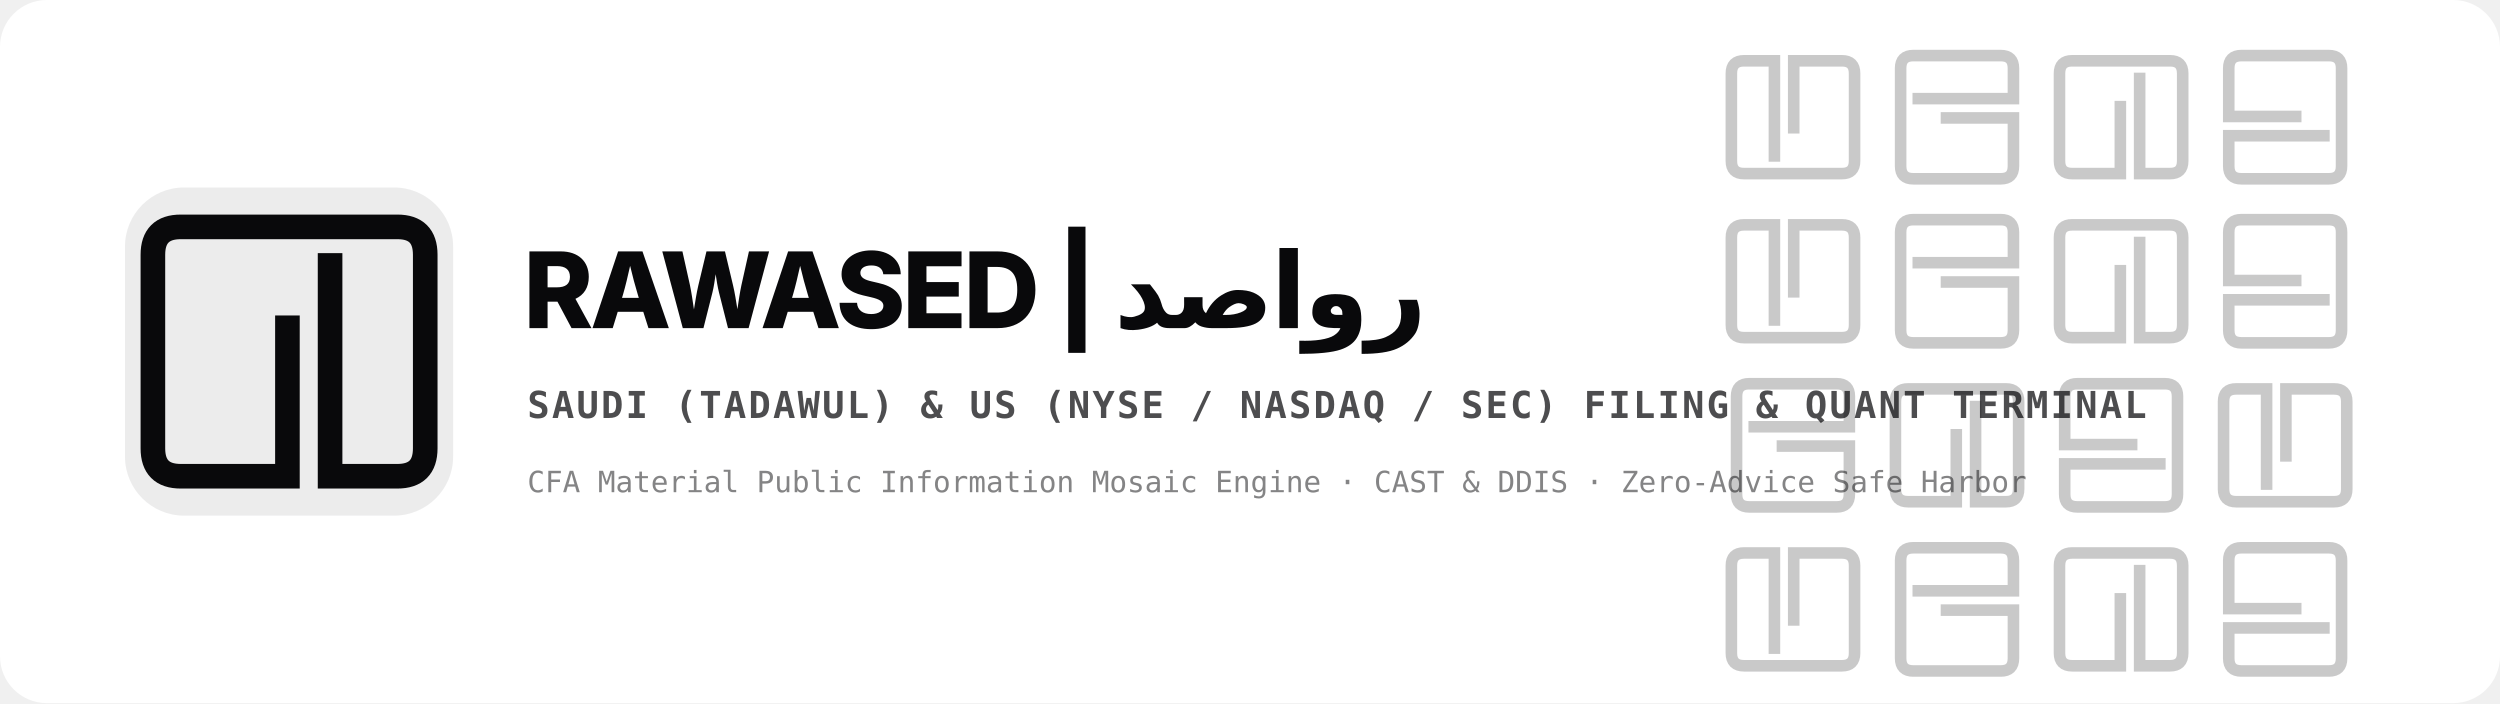
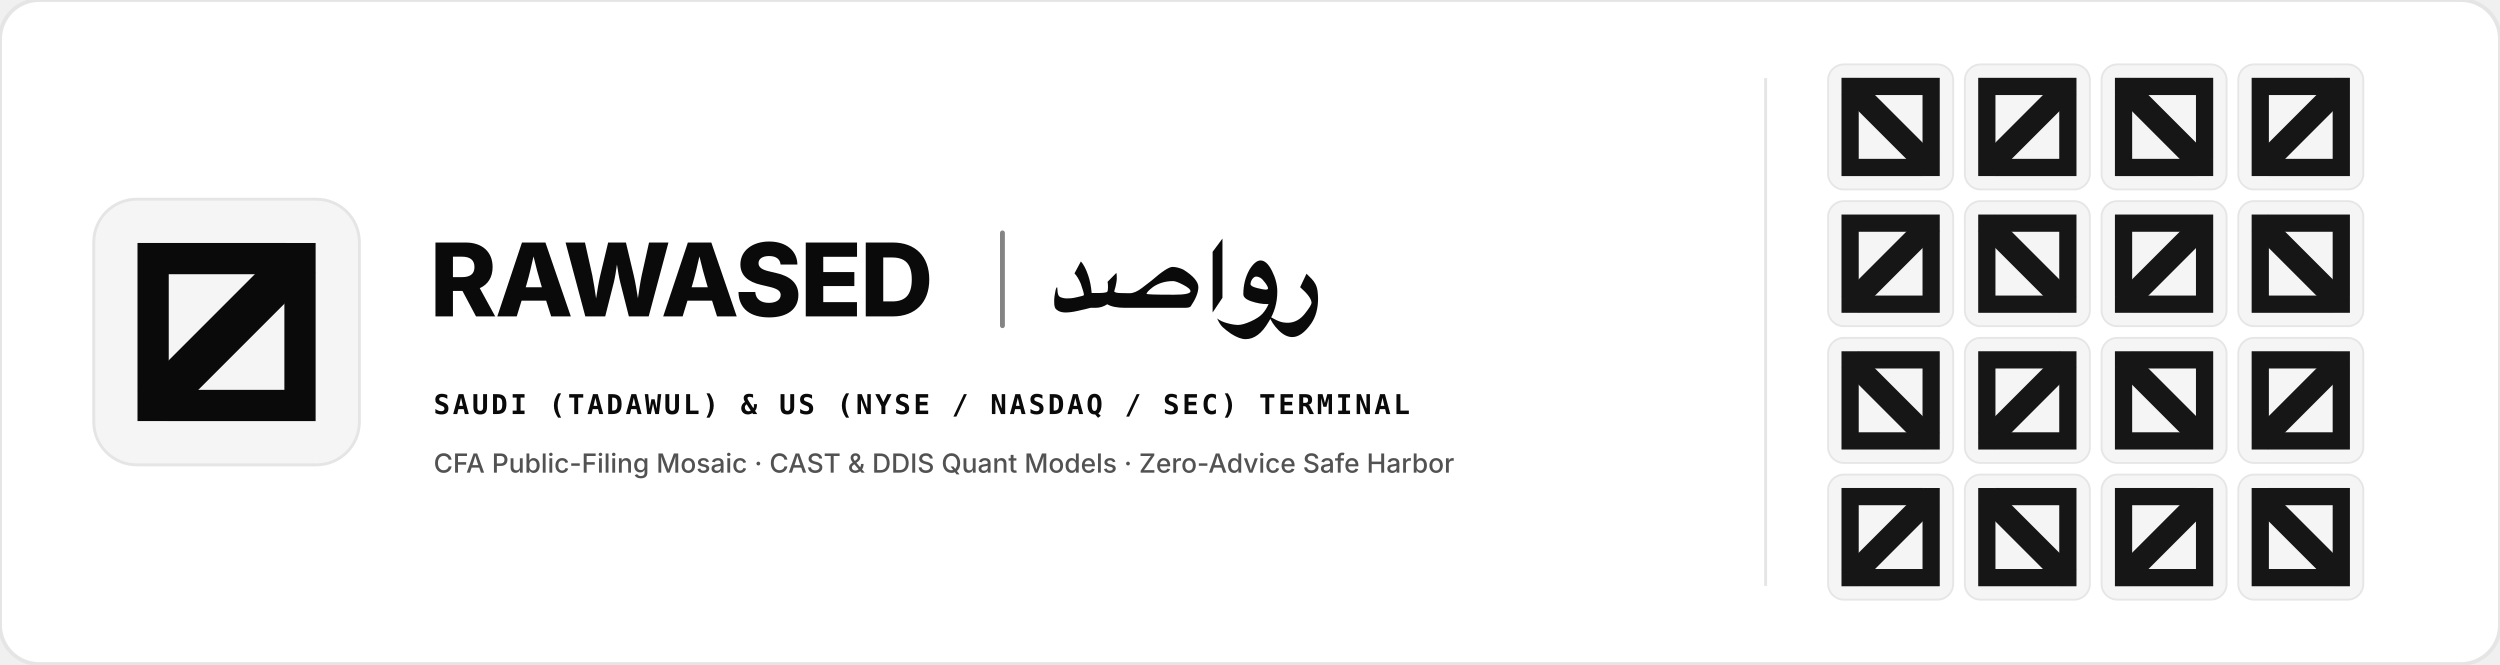
- <svg xmlns="http://www.w3.org/2000/svg" viewBox="0 0 1280 360" width="1280" height="360" fill="none">
-   <rect width="1280" height="360" rx="24" fill="#FFFFFF" />
-   <g transform="translate(880,22) scale(0.76)" opacity="0.22">
-     <g transform="rotate(180 50 50)">
-       <path d="M49.5 39 V88 H17 Q8.5 88 8.5 79.5 V20.5 Q8.5 12 17 12 H83 Q91.5 12 91.5 20.5 V79.5 Q91.5 88 83 88 H62.5 V20" stroke="#09090B" stroke-width="7.8" stroke-linecap="butt" stroke-linejoin="miter" fill="none" />
+ <svg xmlns="http://www.w3.org/2000/svg" viewBox="0 0 1280 340" width="100%" height="100%">
+   <defs>
+     <clipPath id="text-col-clip">
+       <rect x="216" y="0" width="676" height="340" />
+     </clipPath>
+   </defs>
+   <rect x="0" y="0" width="1280" height="340" rx="20" fill="#FFFFFF" stroke="#E5E5E5" stroke-width="2" />
+   <g transform="translate(48, 102)">
+     <rect x="0" y="0" width="136" height="136" rx="22" fill="#F5F5F5" stroke="#E5E5E5" stroke-width="1.5" />
+     <svg x="10" y="10" width="116" height="116" viewBox="0 0 100 100">
+       <path d="M 10.69 10.69 L 76.26 10.69 L 76.26 24.48 L 24.48 24.48 L 24.48 76.26 L 10.69 76.26 Z" fill="#0A0A0A" />
+       <path d="M 10.69 89.31 L 10.69 76.26 L 76.26 10.69 L 89.31 10.69 L 89.31 23.74 L 23.74 89.31 Z" fill="#0A0A0A" />
+       <path d="M 89.31 89.31 L 23.74 89.31 L 23.74 75.52 L 75.52 75.52 L 75.52 23.74 L 89.31 23.74 Z" fill="#0A0A0A" />
+     </svg>
+   </g>
+   <g clip-path="url(#text-col-clip)">
+     <text x="220" y="162" fill="#0A0A0A" font-family="-apple-system, BlinkMacSystemFont, 'Inter', 'Helvetica Neue', Arial, sans-serif" font-size="52" font-weight="800" letter-spacing="-1">RAWASED</text>
+     <rect x="512" y="118" width="2.5" height="50" rx="1.25" fill="#0A0A0A" opacity="0.5" />
+     <g transform="translate(536, 160) scale(1.06)">
+       <path d="M21.00 -2.24 Q20.43 -2.06 18.49 -1.60 Q16.55 -1.15 14.62 -0.72 Q11.42 -0.00 8.84 -0.00 Q6.15 -0.07 4.72 -1.36 Q3.48 -2.10 3.53 -5.18 Q3.53 -5.56 3.55 -6.41 Q3.57 -7.26 3.89 -9.10 Q4.20 -10.94 4.43 -11.56 Q4.66 -12.18 4.91 -12.18 Q4.95 -12.18 5.00 -12.16 L5.15 -10.49 Q5.22 -8.07 6.40 -7.48 Q8.00 -6.80 9.61 -6.80 Q10.53 -6.80 11.62 -6.88 Q12.70 -6.96 14.44 -7.37 Q17.90 -8.07 17.90 -8.45 Q17.90 -9.58 16.37 -13.90 Q15.01 -17.13 13.34 -18.90 L16.43 -24.68 Q18.40 -22.49 19.96 -17.90 Q21.23 -14.17 21.63 -9.43 L23.40 -9.43 L23.40 -2.26 L21.07 -2.26 Q21.02 -2.24 21.00 -2.24 Z M39.96 -9.31 Q42.65 -9.31 45.98 -11.89 Q48.98 -14.13 50.59 -15.44 Q58.14 -22.02 60.67 -22.02 Q63.09 -22.02 65.94 -20.71 Q73.17 -16.16 73.17 -12.21 Q73.12 -8.34 69.51 -3.01 Q69.08 -2.26 66.57 -2.26 L37.79 -2.26 Q32.05 -2.26 29.16 -3.98 Q26.60 -2.26 23.49 -2.26 L22.04 -2.26 L22.04 -9.43 Q28.66 -9.25 29.16 -10.06 Q29.52 -10.47 29.52 -12.18 Q29.52 -13.97 29.32 -14.83 L33.57 -19.15 Q33.66 -18.74 33.73 -18.08 Q33.79 -17.43 33.77 -16.52 Q33.77 -15.73 33.58 -14.57 Q33.39 -13.40 33.16 -12.48 Q32.93 -11.55 32.73 -10.97 Q32.53 -10.40 32.53 -10.19 Q32.59 -9.90 33.50 -9.61 Q34.40 -9.31 39.96 -9.31 Z M69.37 -10.26 Q69.37 -11.57 65.80 -13.40 Q62.41 -15.17 60.99 -15.17 Q55.45 -15.17 51.29 -12.34 Q48.15 -9.95 48.15 -8.95 Q48.44 -8.84 51.03 -8.71 Q53.62 -8.59 61.32 -8.59 Q69.37 -8.59 69.37 -10.26 Z M84.81 -7.10 L80.06 -0.00 L80.06 -29.32 L84.81 -35.71 Z M111.30 -10.13 Q111.30 -2.06 107.10 4.52 Q102.26 12.88 96.00 12.88 Q93.06 12.88 88.95 10.26 Q86.62 8.63 85.06 7.21 Q83.50 5.79 82.23 2.85 Q84.04 4.34 87.05 5.13 Q90.10 5.99 92.34 6.01 Q94.71 5.99 98.50 4.28 Q102.28 2.58 104.08 0.64 Q105.88 -1.29 107.08 -4.11 Q106.83 -4.09 106.61 -4.08 Q106.40 -4.07 106.19 -4.07 Q102.76 -4.07 98.82 -5.38 Q94.89 -6.69 94.89 -8.84 Q94.89 -15.37 97.83 -20.64 Q100.61 -25.14 103.21 -25.14 Q106.22 -25.14 108.76 -20.04 Q111.30 -14.94 111.30 -10.13 Z M106.83 -11.66 Q106.80 -12.52 105.42 -14.39 Q104.05 -16.25 103.03 -16.81 Q102.01 -17.36 101.08 -17.36 Q100.59 -17.36 100.10 -17.02 Q99.62 -16.68 99.22 -16.14 Q98.82 -15.60 98.60 -14.94 Q98.37 -14.29 98.37 -13.72 Q98.37 -12.61 101.49 -11.83 Q104.61 -11.05 105.58 -11.05 Q106.83 -11.05 106.83 -11.66 Z M130.99 -6.80 Q130.99 0.57 127.62 5.40 Q123.06 11.87 118.56 11.87 Q115.17 11.87 111.88 8.53 Q108.59 5.20 107.41 1.76 L108.63 2.51 Q109.88 3.19 110.84 3.66 Q111.80 4.14 112.70 4.43 Q113.61 4.72 114.57 4.85 Q115.53 4.97 116.77 4.95 Q121.29 4.72 124.56 0.63 Q127.83 -3.46 127.83 -4.70 Q127.78 -7.44 122.33 -12.23 L125.41 -18.74 Q126.79 -17.38 127.89 -16.25 Q129.00 -15.12 129.76 -13.64 Q130.52 -12.16 130.75 -10.26 Q130.99 -8.36 130.99 -6.80 Z" fill="#0A0A0A" />
+     </g>
+     <text x="222" y="212" fill="#0A0A0A" font-family="'JetBrains Mono', 'SF Mono', Menlo, monospace" font-size="14" font-weight="700" letter-spacing="1.4">SAUDI (TADAWUL) &amp; US (NYSE / NASDAQ / SEC) TERMINAL</text>
+     <text x="222" y="242" fill="#525252" font-family="-apple-system, BlinkMacSystemFont, 'Inter', sans-serif" font-size="13.5" font-weight="500">CFA Public-Filing Mosaic · CAST &amp; DDIS Quant Models · Zero-Advice Safe Harbor</text>
+   </g>
+   <line x1="904" y1="40" x2="904" y2="300" stroke="#E5E5E5" stroke-width="1.5" />
+   <g transform="translate(936, 33)" opacity="0.95">
+     <g transform="translate(0, 0)">
+       <rect x="0" y="0" width="64" height="64" rx="8" fill="#F5F5F5" stroke="#E5E5E5" stroke-width="1" />
+       <svg x="0" y="0" width="64" height="64" viewBox="0 0 100 100">
+         <g transform="rotate(90 50 50)">
+           <path d="M 10.69 10.69 L 76.26 10.69 L 76.26 24.48 L 24.48 24.48 L 24.48 76.26 L 10.69 76.26 Z" fill="#0A0A0A" />
+           <path d="M 10.69 89.31 L 10.69 76.26 L 76.26 10.69 L 89.31 10.69 L 89.31 23.74 L 23.74 89.31 Z" fill="#0A0A0A" />
+           <path d="M 89.31 89.31 L 23.74 89.31 L 23.74 75.52 L 75.52 75.52 L 75.52 23.74 L 89.31 23.74 Z" fill="#0A0A0A" />
+         </g>
+       </svg>
+     </g>
+     <g transform="translate(70, 0)">
+       <rect x="0" y="0" width="64" height="64" rx="8" fill="#F5F5F5" stroke="#E5E5E5" stroke-width="1" />
+       <svg x="0" y="0" width="64" height="64" viewBox="0 0 100 100">
+         <g transform="rotate(0 50 50)">
+           <path d="M 10.69 10.69 L 76.26 10.69 L 76.26 24.48 L 24.48 24.48 L 24.48 76.26 L 10.69 76.26 Z" fill="#0A0A0A" />
+           <path d="M 10.69 89.31 L 10.69 76.26 L 76.26 10.69 L 89.31 10.69 L 89.31 23.74 L 23.74 89.31 Z" fill="#0A0A0A" />
+           <path d="M 89.31 89.31 L 23.74 89.31 L 23.74 75.52 L 75.52 75.52 L 75.52 23.74 L 89.31 23.74 Z" fill="#0A0A0A" />
+         </g>
+       </svg>
+     </g>
+     <g transform="translate(140, 0)">
+       <rect x="0" y="0" width="64" height="64" rx="8" fill="#F5F5F5" stroke="#E5E5E5" stroke-width="1" />
+       <svg x="0" y="0" width="64" height="64" viewBox="0 0 100 100">
+         <g transform="rotate(90 50 50)">
+           <path d="M 10.69 10.69 L 76.26 10.69 L 76.26 24.48 L 24.48 24.48 L 24.48 76.26 L 10.69 76.26 Z" fill="#0A0A0A" />
+           <path d="M 10.69 89.31 L 10.69 76.26 L 76.26 10.69 L 89.31 10.69 L 89.31 23.74 L 23.74 89.31 Z" fill="#0A0A0A" />
+           <path d="M 89.31 89.31 L 23.74 89.31 L 23.74 75.52 L 75.52 75.52 L 75.52 23.74 L 89.31 23.74 Z" fill="#0A0A0A" />
+         </g>
+       </svg>
+     </g>
+     <g transform="translate(210, 0)">
+       <rect x="0" y="0" width="64" height="64" rx="8" fill="#F5F5F5" stroke="#E5E5E5" stroke-width="1" />
+       <svg x="0" y="0" width="64" height="64" viewBox="0 0 100 100">
+         <g transform="rotate(0 50 50)">
+           <path d="M 10.69 10.69 L 76.26 10.69 L 76.26 24.48 L 24.48 24.48 L 24.48 76.26 L 10.69 76.26 Z" fill="#0A0A0A" />
+           <path d="M 10.69 89.31 L 10.69 76.26 L 76.26 10.69 L 89.31 10.69 L 89.31 23.74 L 23.74 89.31 Z" fill="#0A0A0A" />
+           <path d="M 89.31 89.31 L 23.74 89.31 L 23.74 75.52 L 75.52 75.52 L 75.52 23.74 L 89.31 23.74 Z" fill="#0A0A0A" />
+         </g>
+       </svg>
+     </g>
+     <g transform="translate(0, 70)">
+       <rect x="0" y="0" width="64" height="64" rx="8" fill="#F5F5F5" stroke="#E5E5E5" stroke-width="1" />
+       <svg x="0" y="0" width="64" height="64" viewBox="0 0 100 100">
+         <g transform="rotate(180 50 50)">
+           <path d="M 10.69 10.69 L 76.26 10.69 L 76.26 24.48 L 24.48 24.48 L 24.48 76.26 L 10.69 76.26 Z" fill="#0A0A0A" />
+           <path d="M 10.69 89.31 L 10.69 76.26 L 76.26 10.69 L 89.31 10.69 L 89.31 23.74 L 23.74 89.31 Z" fill="#0A0A0A" />
+           <path d="M 89.31 89.31 L 23.74 89.31 L 23.74 75.52 L 75.52 75.52 L 75.52 23.74 L 89.31 23.74 Z" fill="#0A0A0A" />
+         </g>
+       </svg>
+     </g>
+     <g transform="translate(70, 70)">
+       <rect x="0" y="0" width="64" height="64" rx="8" fill="#F5F5F5" stroke="#E5E5E5" stroke-width="1" />
+       <svg x="0" y="0" width="64" height="64" viewBox="0 0 100 100">
+         <g transform="rotate(90 50 50)">
+           <path d="M 10.69 10.69 L 76.26 10.69 L 76.26 24.48 L 24.48 24.48 L 24.48 76.26 L 10.69 76.26 Z" fill="#0A0A0A" />
+           <path d="M 10.69 89.31 L 10.69 76.26 L 76.26 10.69 L 89.31 10.69 L 89.31 23.74 L 23.74 89.31 Z" fill="#0A0A0A" />
+           <path d="M 89.31 89.31 L 23.74 89.31 L 23.74 75.52 L 75.52 75.52 L 75.52 23.74 L 89.31 23.74 Z" fill="#0A0A0A" />
+         </g>
+       </svg>
+     </g>
+     <g transform="translate(140, 70)">
+       <rect x="0" y="0" width="64" height="64" rx="8" fill="#F5F5F5" stroke="#E5E5E5" stroke-width="1" />
+       <svg x="0" y="0" width="64" height="64" viewBox="0 0 100 100">
+         <g transform="rotate(180 50 50)">
+           <path d="M 10.69 10.69 L 76.26 10.69 L 76.26 24.48 L 24.48 24.48 L 24.48 76.26 L 10.69 76.26 Z" fill="#0A0A0A" />
+           <path d="M 10.69 89.31 L 10.69 76.26 L 76.26 10.69 L 89.31 10.69 L 89.31 23.74 L 23.74 89.31 Z" fill="#0A0A0A" />
+           <path d="M 89.31 89.31 L 23.74 89.31 L 23.74 75.52 L 75.52 75.52 L 75.52 23.74 L 89.31 23.74 Z" fill="#0A0A0A" />
+         </g>
+       </svg>
+     </g>
+     <g transform="translate(210, 70)">
+       <rect x="0" y="0" width="64" height="64" rx="8" fill="#F5F5F5" stroke="#E5E5E5" stroke-width="1" />
+       <svg x="0" y="0" width="64" height="64" viewBox="0 0 100 100">
+         <g transform="rotate(90 50 50)">
+           <path d="M 10.69 10.69 L 76.26 10.69 L 76.26 24.48 L 24.48 24.48 L 24.48 76.26 L 10.69 76.26 Z" fill="#0A0A0A" />
+           <path d="M 10.69 89.31 L 10.69 76.26 L 76.26 10.69 L 89.31 10.69 L 89.31 23.74 L 23.74 89.31 Z" fill="#0A0A0A" />
+           <path d="M 89.31 89.31 L 23.74 89.31 L 23.74 75.52 L 75.52 75.52 L 75.52 23.74 L 89.31 23.74 Z" fill="#0A0A0A" />
+         </g>
+       </svg>
+     </g>
+     <g transform="translate(0, 140)">
+       <rect x="0" y="0" width="64" height="64" rx="8" fill="#F5F5F5" stroke="#E5E5E5" stroke-width="1" />
+       <svg x="0" y="0" width="64" height="64" viewBox="0 0 100 100">
+         <g transform="rotate(90 50 50)">
+           <path d="M 10.69 10.69 L 76.26 10.69 L 76.26 24.48 L 24.48 24.48 L 24.48 76.26 L 10.69 76.26 Z" fill="#0A0A0A" />
+           <path d="M 10.69 89.31 L 10.69 76.26 L 76.26 10.69 L 89.31 10.69 L 89.31 23.74 L 23.74 89.31 Z" fill="#0A0A0A" />
+           <path d="M 89.31 89.31 L 23.74 89.31 L 23.74 75.52 L 75.52 75.52 L 75.52 23.74 L 89.31 23.74 Z" fill="#0A0A0A" />
+         </g>
+       </svg>
+     </g>
+     <g transform="translate(70, 140)">
+       <rect x="0" y="0" width="64" height="64" rx="8" fill="#F5F5F5" stroke="#E5E5E5" stroke-width="1" />
+       <svg x="0" y="0" width="64" height="64" viewBox="0 0 100 100">
+         <g transform="rotate(180 50 50)">
+           <path d="M 10.69 10.69 L 76.26 10.69 L 76.26 24.48 L 24.48 24.48 L 24.48 76.26 L 10.69 76.26 Z" fill="#0A0A0A" />
+           <path d="M 10.69 89.31 L 10.69 76.26 L 76.26 10.69 L 89.31 10.69 L 89.31 23.74 L 23.74 89.31 Z" fill="#0A0A0A" />
+           <path d="M 89.31 89.31 L 23.74 89.31 L 23.74 75.52 L 75.52 75.52 L 75.52 23.74 L 89.31 23.74 Z" fill="#0A0A0A" />
+         </g>
+       </svg>
+     </g>
+     <g transform="translate(140, 140)">
+       <rect x="0" y="0" width="64" height="64" rx="8" fill="#F5F5F5" stroke="#E5E5E5" stroke-width="1" />
+       <svg x="0" y="0" width="64" height="64" viewBox="0 0 100 100">
+         <g transform="rotate(90 50 50)">
+           <path d="M 10.69 10.69 L 76.26 10.69 L 76.26 24.48 L 24.48 24.48 L 24.48 76.26 L 10.69 76.26 Z" fill="#0A0A0A" />
+           <path d="M 10.69 89.31 L 10.69 76.26 L 76.26 10.69 L 89.31 10.69 L 89.31 23.74 L 23.74 89.31 Z" fill="#0A0A0A" />
+           <path d="M 89.31 89.31 L 23.74 89.31 L 23.74 75.52 L 75.52 75.52 L 75.52 23.74 L 89.31 23.74 Z" fill="#0A0A0A" />
+         </g>
+       </svg>
+     </g>
+     <g transform="translate(210, 140)">
+       <rect x="0" y="0" width="64" height="64" rx="8" fill="#F5F5F5" stroke="#E5E5E5" stroke-width="1" />
+       <svg x="0" y="0" width="64" height="64" viewBox="0 0 100 100">
+         <g transform="rotate(0 50 50)">
+           <path d="M 10.69 10.69 L 76.26 10.69 L 76.26 24.48 L 24.48 24.48 L 24.48 76.26 L 10.69 76.26 Z" fill="#0A0A0A" />
+           <path d="M 10.69 89.31 L 10.69 76.26 L 76.26 10.69 L 89.31 10.69 L 89.31 23.74 L 23.74 89.31 Z" fill="#0A0A0A" />
+           <path d="M 89.31 89.31 L 23.74 89.31 L 23.74 75.52 L 75.52 75.52 L 75.52 23.74 L 89.31 23.74 Z" fill="#0A0A0A" />
+         </g>
+       </svg>
+     </g>
+     <g transform="translate(0, 210)">
+       <rect x="0" y="0" width="64" height="64" rx="8" fill="#F5F5F5" stroke="#E5E5E5" stroke-width="1" />
+       <svg x="0" y="0" width="64" height="64" viewBox="0 0 100 100">
+         <g transform="rotate(180 50 50)">
+           <path d="M 10.69 10.69 L 76.26 10.69 L 76.26 24.48 L 24.48 24.48 L 24.48 76.26 L 10.69 76.26 Z" fill="#0A0A0A" />
+           <path d="M 10.69 89.31 L 10.69 76.26 L 76.26 10.69 L 89.31 10.69 L 89.31 23.74 L 23.74 89.31 Z" fill="#0A0A0A" />
+           <path d="M 89.31 89.31 L 23.74 89.31 L 23.74 75.52 L 75.52 75.52 L 75.52 23.74 L 89.31 23.74 Z" fill="#0A0A0A" />
+         </g>
+       </svg>
+     </g>
+     <g transform="translate(70, 210)">
+       <rect x="0" y="0" width="64" height="64" rx="8" fill="#F5F5F5" stroke="#E5E5E5" stroke-width="1" />
+       <svg x="0" y="0" width="64" height="64" viewBox="0 0 100 100">
+         <g transform="rotate(90 50 50)">
+           <path d="M 10.69 10.69 L 76.26 10.69 L 76.26 24.48 L 24.48 24.48 L 24.48 76.26 L 10.69 76.26 Z" fill="#0A0A0A" />
+           <path d="M 10.69 89.31 L 10.69 76.26 L 76.26 10.69 L 89.31 10.69 L 89.31 23.74 L 23.74 89.31 Z" fill="#0A0A0A" />
+           <path d="M 89.31 89.31 L 23.74 89.31 L 23.74 75.52 L 75.52 75.52 L 75.52 23.74 L 89.31 23.74 Z" fill="#0A0A0A" />
+         </g>
+       </svg>
+     </g>
+     <g transform="translate(140, 210)">
+       <rect x="0" y="0" width="64" height="64" rx="8" fill="#F5F5F5" stroke="#E5E5E5" stroke-width="1" />
+       <svg x="0" y="0" width="64" height="64" viewBox="0 0 100 100">
+         <g transform="rotate(180 50 50)">
+           <path d="M 10.69 10.69 L 76.26 10.69 L 76.26 24.48 L 24.48 24.48 L 24.48 76.26 L 10.69 76.26 Z" fill="#0A0A0A" />
+           <path d="M 10.69 89.31 L 10.69 76.26 L 76.26 10.69 L 89.31 10.69 L 89.31 23.74 L 23.74 89.31 Z" fill="#0A0A0A" />
+           <path d="M 89.31 89.31 L 23.74 89.31 L 23.74 75.52 L 75.52 75.52 L 75.52 23.74 L 89.31 23.74 Z" fill="#0A0A0A" />
+         </g>
+       </svg>
+     </g>
+     <g transform="translate(210, 210)">
+       <rect x="0" y="0" width="64" height="64" rx="8" fill="#F5F5F5" stroke="#E5E5E5" stroke-width="1" />
+       <svg x="0" y="0" width="64" height="64" viewBox="0 0 100 100">
+         <g transform="rotate(90 50 50)">
+           <path d="M 10.69 10.69 L 76.26 10.69 L 76.26 24.48 L 24.48 24.48 L 24.48 76.26 L 10.69 76.26 Z" fill="#0A0A0A" />
+           <path d="M 10.69 89.31 L 10.69 76.26 L 76.26 10.69 L 89.31 10.69 L 89.31 23.74 L 23.74 89.31 Z" fill="#0A0A0A" />
+           <path d="M 89.31 89.31 L 23.74 89.31 L 23.74 75.52 L 75.52 75.52 L 75.52 23.74 L 89.31 23.74 Z" fill="#0A0A0A" />
+         </g>
+       </svg>
    </g>
  </g>
-   <g transform="translate(964,22) scale(0.76)" opacity="0.22">
-     <g transform="rotate(270 50 50)">
-       <path d="M49.5 39 V88 H17 Q8.5 88 8.5 79.5 V20.5 Q8.5 12 17 12 H83 Q91.5 12 91.5 20.5 V79.5 Q91.5 88 83 88 H62.5 V20" stroke="#09090B" stroke-width="7.8" stroke-linecap="butt" stroke-linejoin="miter" fill="none" />
-     </g>
-   </g>
-   <g transform="translate(1048,22) scale(0.76)" opacity="0.22">
-     <g transform="rotate(0 50 50)">
-       <path d="M49.5 39 V88 H17 Q8.5 88 8.5 79.5 V20.5 Q8.5 12 17 12 H83 Q91.5 12 91.5 20.5 V79.5 Q91.5 88 83 88 H62.5 V20" stroke="#09090B" stroke-width="7.8" stroke-linecap="butt" stroke-linejoin="miter" fill="none" />
-     </g>
-   </g>
-   <g transform="translate(1132,22) scale(0.76)" opacity="0.22">
-     <g transform="rotate(90 50 50)">
-       <path d="M49.5 39 V88 H17 Q8.5 88 8.5 79.5 V20.5 Q8.5 12 17 12 H83 Q91.5 12 91.5 20.5 V79.5 Q91.5 88 83 88 H62.5 V20" stroke="#09090B" stroke-width="7.8" stroke-linecap="butt" stroke-linejoin="miter" fill="none" />
-     </g>
-   </g>
-   <g transform="translate(880,106) scale(0.76)" opacity="0.22">
-     <g transform="rotate(180 50 50)">
-       <path d="M49.5 39 V88 H17 Q8.5 88 8.5 79.5 V20.5 Q8.5 12 17 12 H83 Q91.5 12 91.5 20.5 V79.5 Q91.5 88 83 88 H62.5 V20" stroke="#09090B" stroke-width="7.8" stroke-linecap="butt" stroke-linejoin="miter" fill="none" />
-     </g>
-   </g>
-   <g transform="translate(964,106) scale(0.76)" opacity="0.22">
-     <g transform="rotate(270 50 50)">
-       <path d="M49.5 39 V88 H17 Q8.5 88 8.5 79.5 V20.5 Q8.5 12 17 12 H83 Q91.5 12 91.5 20.5 V79.5 Q91.5 88 83 88 H62.5 V20" stroke="#09090B" stroke-width="7.8" stroke-linecap="butt" stroke-linejoin="miter" fill="none" />
-     </g>
-   </g>
-   <g transform="translate(1048,106) scale(0.76)" opacity="0.22">
-     <g transform="rotate(0 50 50)">
-       <path d="M49.5 39 V88 H17 Q8.5 88 8.5 79.5 V20.5 Q8.5 12 17 12 H83 Q91.5 12 91.5 20.5 V79.5 Q91.5 88 83 88 H62.5 V20" stroke="#09090B" stroke-width="7.8" stroke-linecap="butt" stroke-linejoin="miter" fill="none" />
-     </g>
-   </g>
-   <g transform="translate(1132,106) scale(0.76)" opacity="0.22">
-     <g transform="rotate(90 50 50)">
-       <path d="M49.5 39 V88 H17 Q8.5 88 8.5 79.5 V20.5 Q8.5 12 17 12 H83 Q91.5 12 91.5 20.5 V79.5 Q91.5 88 83 88 H62.5 V20" stroke="#09090B" stroke-width="7.8" stroke-linecap="butt" stroke-linejoin="miter" fill="none" />
-     </g>
-   </g>
-   <g transform="translate(880,190) scale(0.76)" opacity="0.22">
-     <g transform="rotate(270 50 50)">
-       <path d="M49.5 39 V88 H17 Q8.5 88 8.5 79.5 V20.5 Q8.5 12 17 12 H83 Q91.5 12 91.5 20.5 V79.5 Q91.5 88 83 88 H62.5 V20" stroke="#09090B" stroke-width="7.8" stroke-linecap="butt" stroke-linejoin="miter" fill="none" />
-     </g>
-   </g>
-   <g transform="translate(964,190) scale(0.76)" opacity="0.22">
-     <g transform="rotate(0 50 50)">
-       <path d="M49.5 39 V88 H17 Q8.5 88 8.5 79.5 V20.5 Q8.5 12 17 12 H83 Q91.5 12 91.5 20.5 V79.5 Q91.5 88 83 88 H62.5 V20" stroke="#09090B" stroke-width="7.8" stroke-linecap="butt" stroke-linejoin="miter" fill="none" />
-     </g>
-   </g>
-   <g transform="translate(1048,190) scale(0.76)" opacity="0.22">
-     <g transform="rotate(90 50 50)">
-       <path d="M49.5 39 V88 H17 Q8.5 88 8.5 79.5 V20.5 Q8.5 12 17 12 H83 Q91.5 12 91.5 20.5 V79.5 Q91.5 88 83 88 H62.5 V20" stroke="#09090B" stroke-width="7.8" stroke-linecap="butt" stroke-linejoin="miter" fill="none" />
-     </g>
-   </g>
-   <g transform="translate(1132,190) scale(0.76)" opacity="0.22">
-     <g transform="rotate(180 50 50)">
-       <path d="M49.5 39 V88 H17 Q8.5 88 8.5 79.5 V20.5 Q8.5 12 17 12 H83 Q91.5 12 91.5 20.5 V79.5 Q91.5 88 83 88 H62.5 V20" stroke="#09090B" stroke-width="7.8" stroke-linecap="butt" stroke-linejoin="miter" fill="none" />
-     </g>
-   </g>
-   <g transform="translate(880,274) scale(0.76)" opacity="0.22">
-     <g transform="rotate(180 50 50)">
-       <path d="M49.5 39 V88 H17 Q8.5 88 8.5 79.5 V20.5 Q8.5 12 17 12 H83 Q91.5 12 91.5 20.5 V79.5 Q91.5 88 83 88 H62.5 V20" stroke="#09090B" stroke-width="7.8" stroke-linecap="butt" stroke-linejoin="miter" fill="none" />
-     </g>
-   </g>
-   <g transform="translate(964,274) scale(0.76)" opacity="0.22">
-     <g transform="rotate(270 50 50)">
-       <path d="M49.5 39 V88 H17 Q8.5 88 8.5 79.5 V20.5 Q8.5 12 17 12 H83 Q91.5 12 91.5 20.5 V79.5 Q91.5 88 83 88 H62.5 V20" stroke="#09090B" stroke-width="7.8" stroke-linecap="butt" stroke-linejoin="miter" fill="none" />
-     </g>
-   </g>
-   <g transform="translate(1048,274) scale(0.76)" opacity="0.22">
-     <g transform="rotate(0 50 50)">
-       <path d="M49.5 39 V88 H17 Q8.5 88 8.5 79.5 V20.5 Q8.5 12 17 12 H83 Q91.5 12 91.5 20.5 V79.5 Q91.5 88 83 88 H62.5 V20" stroke="#09090B" stroke-width="7.8" stroke-linecap="butt" stroke-linejoin="miter" fill="none" />
-     </g>
-   </g>
-   <g transform="translate(1132,274) scale(0.76)" opacity="0.22">
-     <g transform="rotate(90 50 50)">
-       <path d="M49.5 39 V88 H17 Q8.5 88 8.5 79.5 V20.5 Q8.5 12 17 12 H83 Q91.5 12 91.5 20.5 V79.5 Q91.5 88 83 88 H62.5 V20" stroke="#09090B" stroke-width="7.8" stroke-linecap="butt" stroke-linejoin="miter" fill="none" />
-     </g>
-   </g>
-   <g transform="translate(64, 96) scale(1.68)">
-     <rect width="100" height="100" rx="18" fill="#09090B" opacity="0.08" />
-     <path d="M49.5 39 V88 H17 Q8.5 88 8.5 79.5 V20.5 Q8.5 12 17 12 H83 Q91.5 12 91.5 20.5 V79.5 Q91.5 88 83 88 H62.5 V20" stroke="#09090B" stroke-width="7.5" stroke-linecap="butt" stroke-linejoin="miter" fill="none" />
-   </g>
-   <text x="268" y="168" fill="#09090B" font-family="-apple-system, BlinkMacSystemFont, Inter, Helvetica, Arial, sans-serif" font-size="54" font-weight="800" letter-spacing="-0.03em">RAWASED | رواصد</text>
-   <text x="270" y="214" fill="#09090B" opacity="0.72" font-family="ui-monospace, SFMono-Regular, Menlo, monospace" font-size="19" font-weight="600" letter-spacing="0.06em">SAUDI (TADAWUL) &amp; US (NYSE / NASDAQ / SEC) FILING &amp; QUANT TERMINAL</text>
-   <text x="270" y="252" fill="#09090B" opacity="0.5" font-family="ui-monospace, SFMono-Regular, Menlo, monospace" font-size="15" font-weight="500">CFA Material Public Information Mosaic Engine · CAST &amp; DDIS · Zero-Advice Safe Harbor</text>
</svg>
